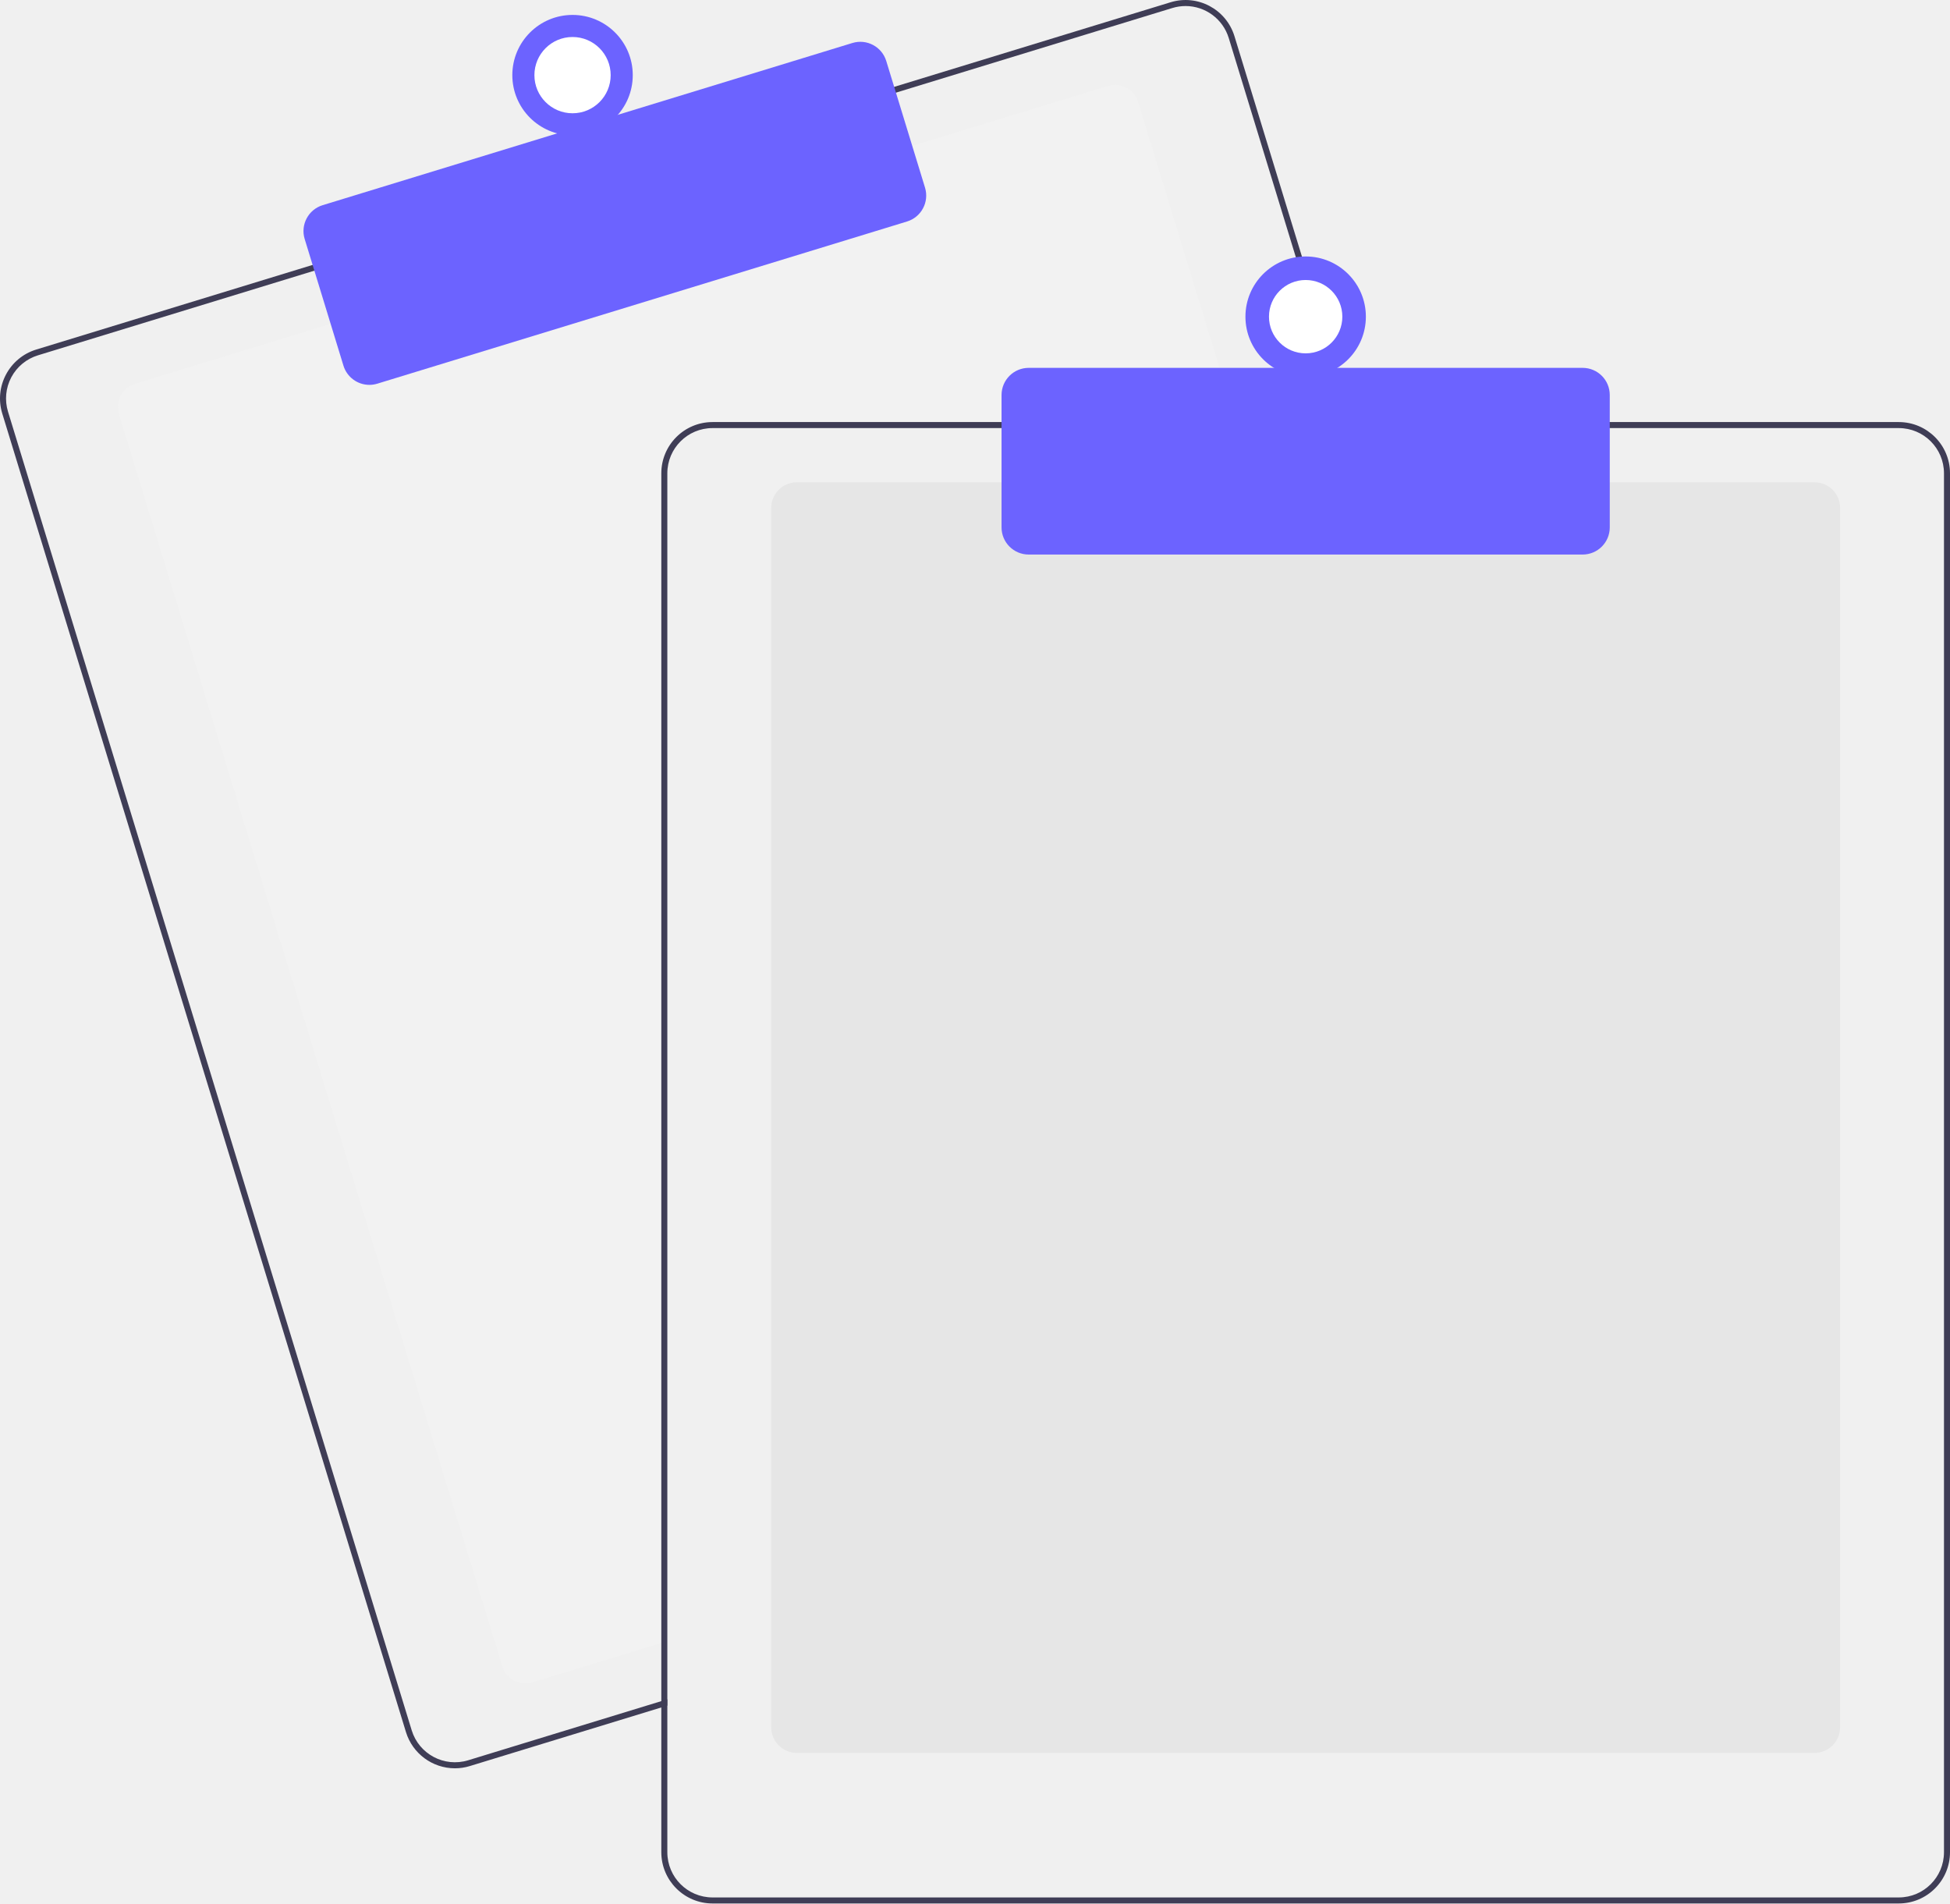
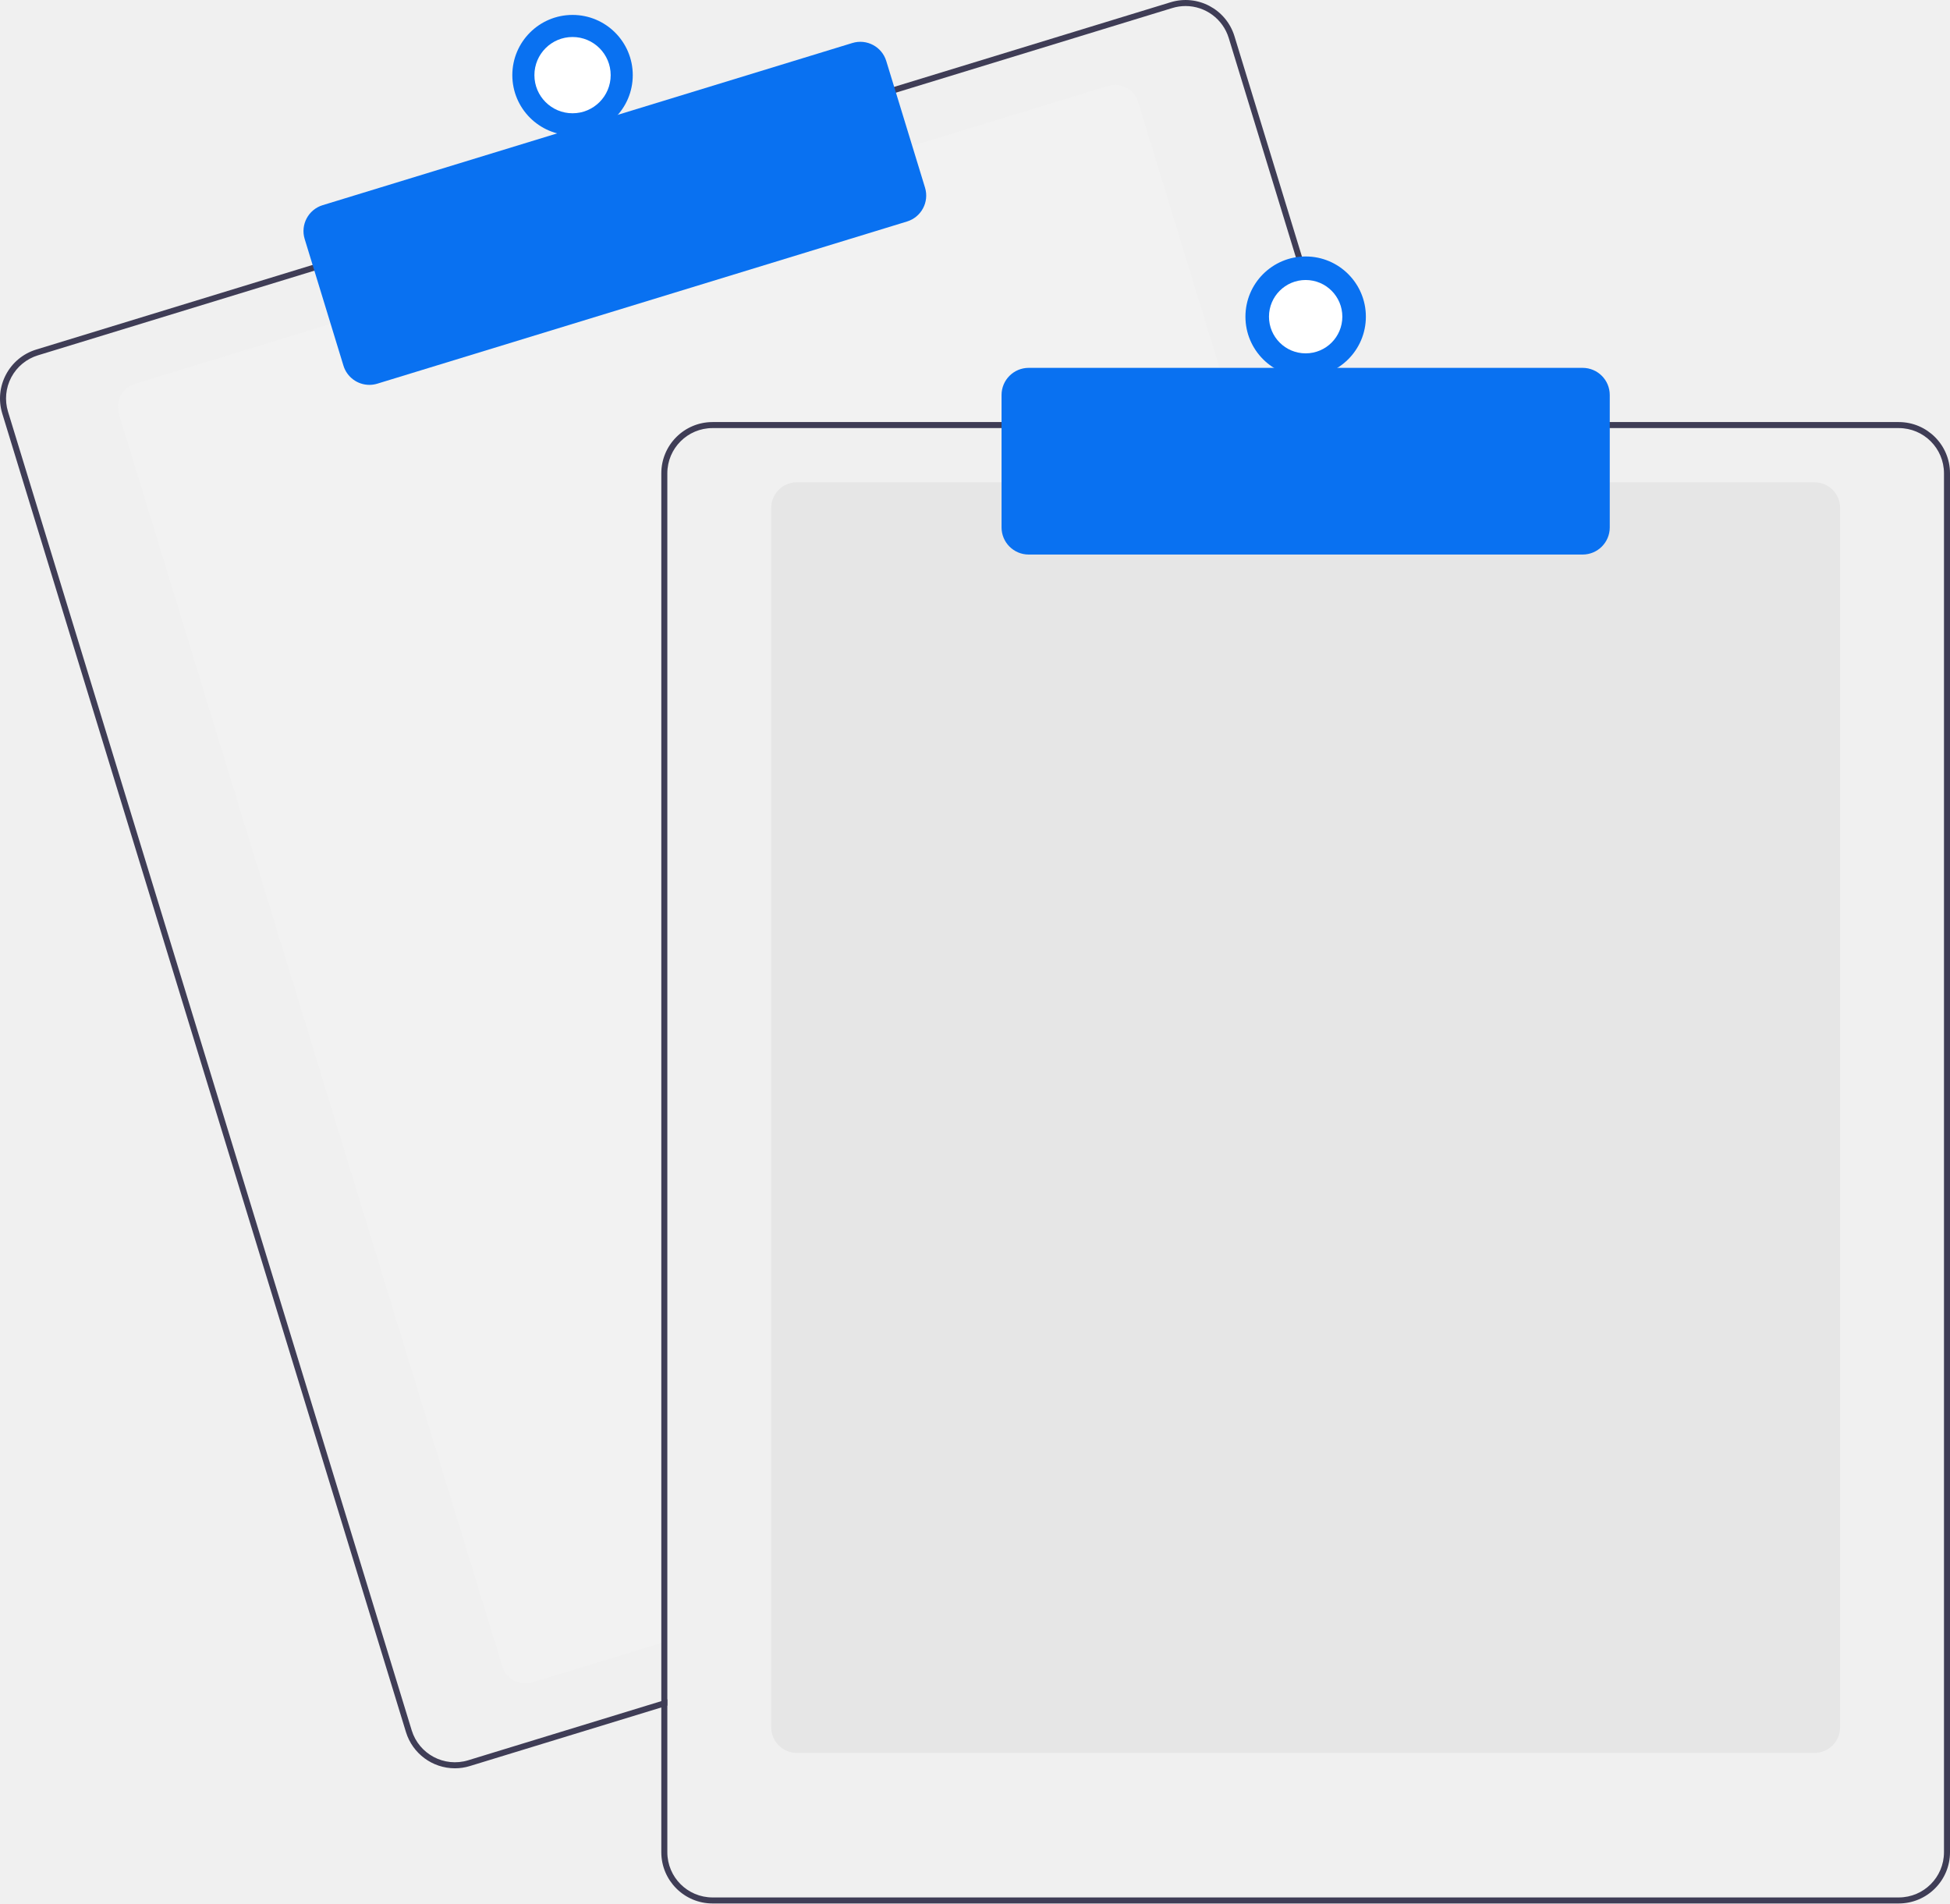
<svg xmlns="http://www.w3.org/2000/svg" data-name="Layer 1" width="647.636" height="632.174" viewBox="0 0 647.636 632.174">
  <path d="M687.328,276.087H512.818a15.018,15.018,0,0,0-15,15v387.85l-2,.61-42.81,13.11a8.007,8.007,0,0,1-9.99-5.31L315.678,271.397a8.003,8.003,0,0,1,5.31-9.99l65.97-20.2,191.25-58.54,65.97-20.2a7.989,7.989,0,0,1,9.99,5.3l32.55,106.32Z" transform="translate(-276.1819 -133.9131)" fill="#f2f2f2" />
  <path d="M725.408,274.087l-39.23-128.14a16.994,16.994,0,0,0-21.23-11.28l-92.75,28.39L380.958,221.607l-92.75,28.4a17.015,17.015,0,0,0-11.28,21.23l134.08,437.93a17.027,17.027,0,0,0,16.26,12.03,16.789,16.789,0,0,0,4.97-.75l63.58-19.46,2-.62v-2.09l-2,.61-64.17,19.65a15.015,15.015,0,0,1-18.73-9.95l-134.07-437.94a14.979,14.979,0,0,1,9.95-18.73l92.75-28.4,191.24-58.54,92.75-28.4a15.156,15.156,0,0,1,4.41-.66,15.015,15.015,0,0,1,14.32,10.61l39.05,127.56.62,2h2.08Z" transform="translate(-276.1819 -133.9131)" fill="#3f3d56" />
-   <path d="M398.863,261.734a9.016,9.016,0,0,1-8.611-6.367l-12.88-42.072a8.999,8.999,0,0,1,5.971-11.24l175.939-53.864a9.009,9.009,0,0,1,11.241,5.971l12.88,42.072a9.01,9.01,0,0,1-5.971,11.241L401.492,261.339A8.976,8.976,0,0,1,398.863,261.734Z" transform="translate(-276.1819 -133.9131)" fill="#6c63ff" />
-   <circle cx="190.154" cy="24.955" r="20" fill="#6c63ff" />
+   <path d="M398.863,261.734a9.016,9.016,0,0,1-8.611-6.367l-12.88-42.072a8.999,8.999,0,0,1,5.971-11.24l175.939-53.864a9.009,9.009,0,0,1,11.241,5.971l12.88,42.072a9.01,9.01,0,0,1-5.971,11.241L401.492,261.339A8.976,8.976,0,0,1,398.863,261.734Z" transform="translate(-276.1819 -133.9131)" fill="#0971f1" />
+   <circle cx="190.154" cy="24.955" r="20" fill="#0971f1" />
  <circle cx="190.154" cy="24.955" r="12.665" fill="#fff" />
  <path d="M878.818,716.087h-338a8.51,8.51,0,0,1-8.5-8.5v-405a8.51,8.51,0,0,1,8.5-8.5h338a8.51,8.51,0,0,1,8.5,8.5v405A8.51,8.51,0,0,1,878.818,716.087Z" transform="translate(-276.1819 -133.9131)" fill="#e6e6e6" />
  <path d="M723.318,274.087h-210.5a17.024,17.024,0,0,0-17,17v407.8l2-.61v-407.19a15.018,15.018,0,0,1,15-15H723.938Zm183.5,0h-394a17.024,17.024,0,0,0-17,17v458a17.024,17.024,0,0,0,17,17h394a17.024,17.024,0,0,0,17-17v-458A17.024,17.024,0,0,0,906.818,274.087Zm15,475a15.018,15.018,0,0,1-15,15h-394a15.018,15.018,0,0,1-15-15v-458a15.018,15.018,0,0,1,15-15h394a15.018,15.018,0,0,1,15,15Z" transform="translate(-276.1819 -133.9131)" fill="#3f3d56" />
-   <path d="M801.818,318.087h-184a9.01,9.01,0,0,1-9-9v-44a9.01,9.01,0,0,1,9-9h184a9.01,9.01,0,0,1,9,9v44A9.01,9.01,0,0,1,801.818,318.087Z" transform="translate(-276.1819 -133.9131)" fill="#6c63ff" />
-   <circle cx="433.636" cy="105.174" r="20" fill="#6c63ff" />
+   <path d="M801.818,318.087h-184a9.01,9.01,0,0,1-9-9v-44a9.01,9.01,0,0,1,9-9h184a9.01,9.01,0,0,1,9,9v44A9.01,9.01,0,0,1,801.818,318.087Z" transform="translate(-276.1819 -133.9131)" fill="#0971f1" />
+   <circle cx="433.636" cy="105.174" r="20" fill="#0971f1" />
  <circle cx="433.636" cy="105.174" r="12.182" fill="#fff" />
</svg>
